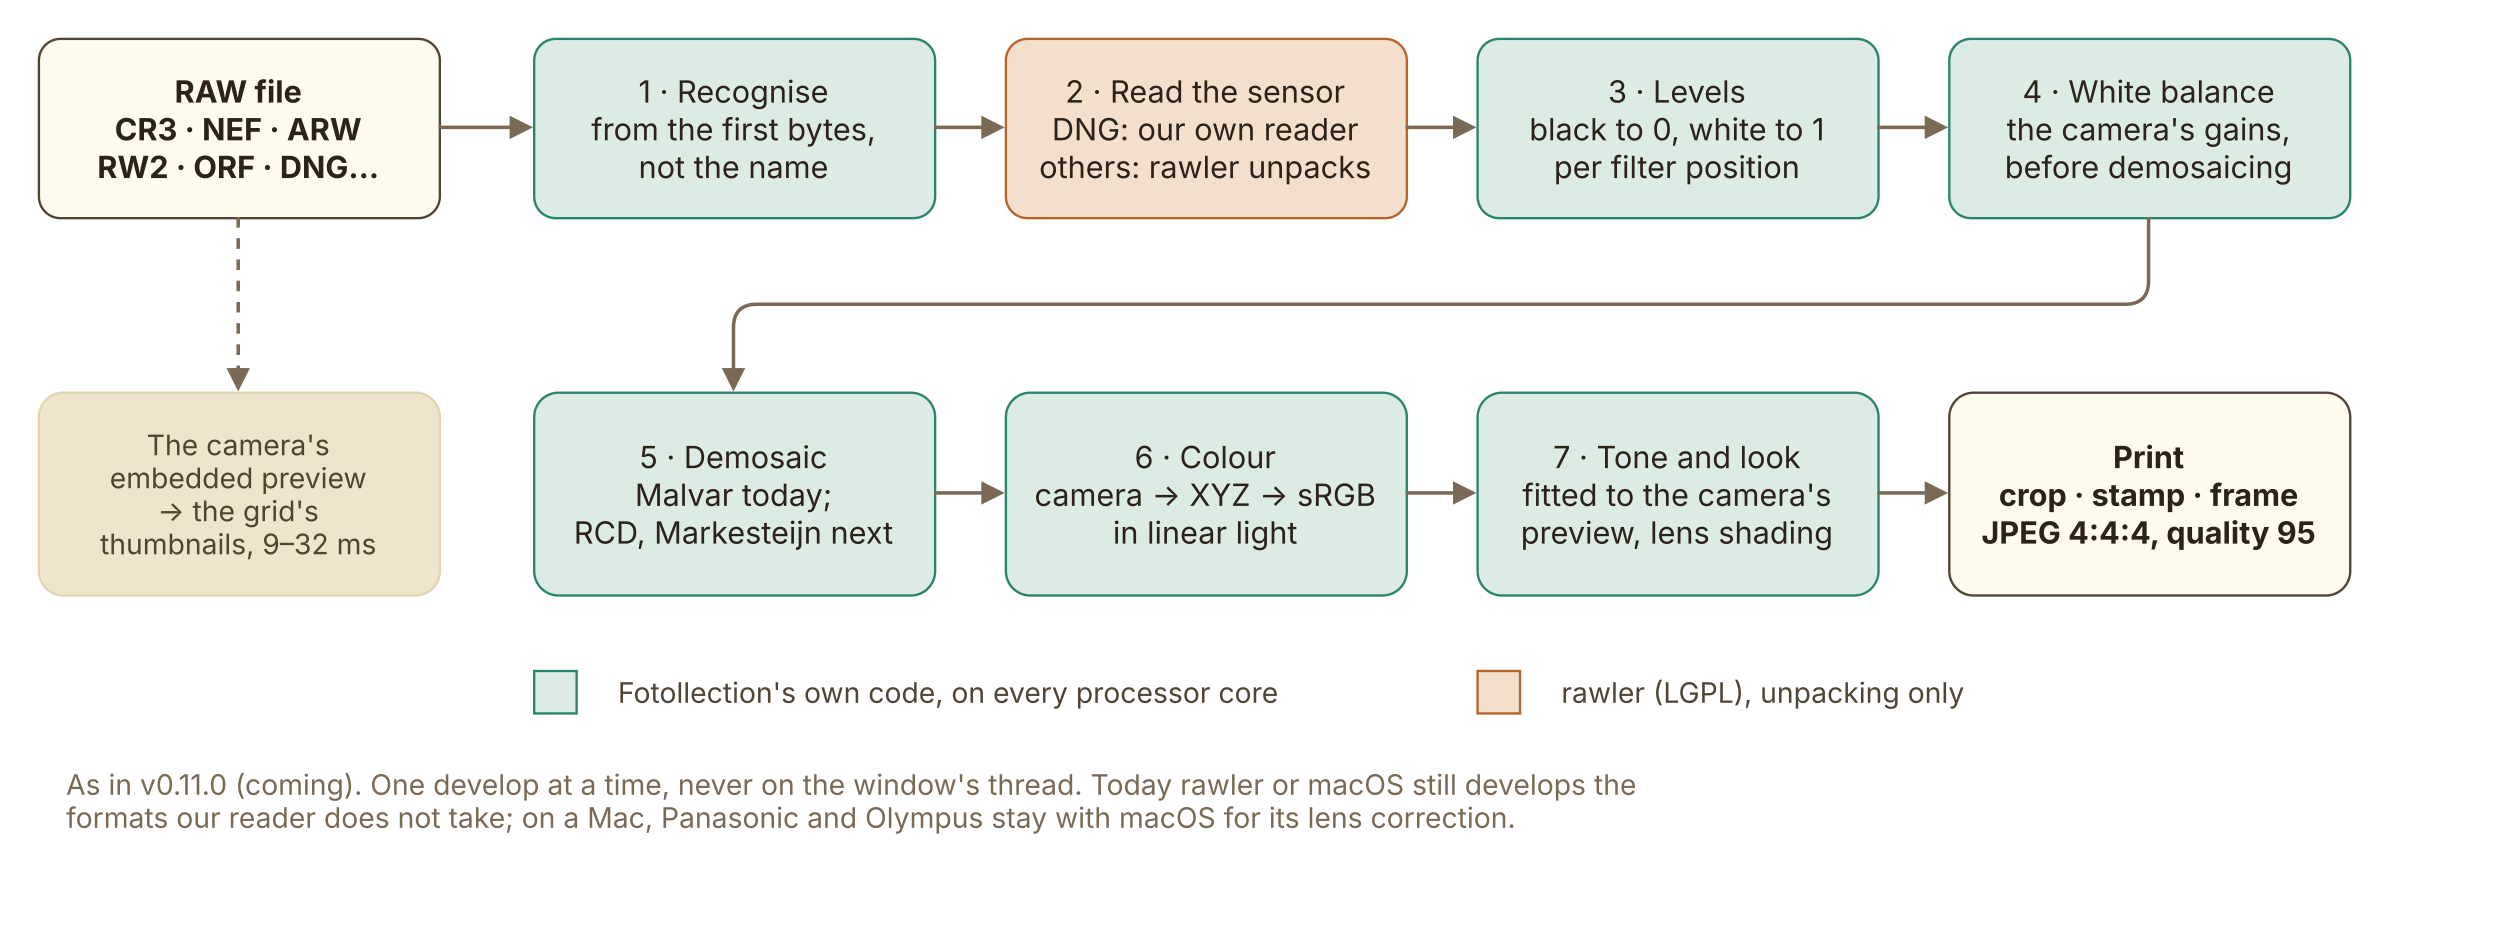
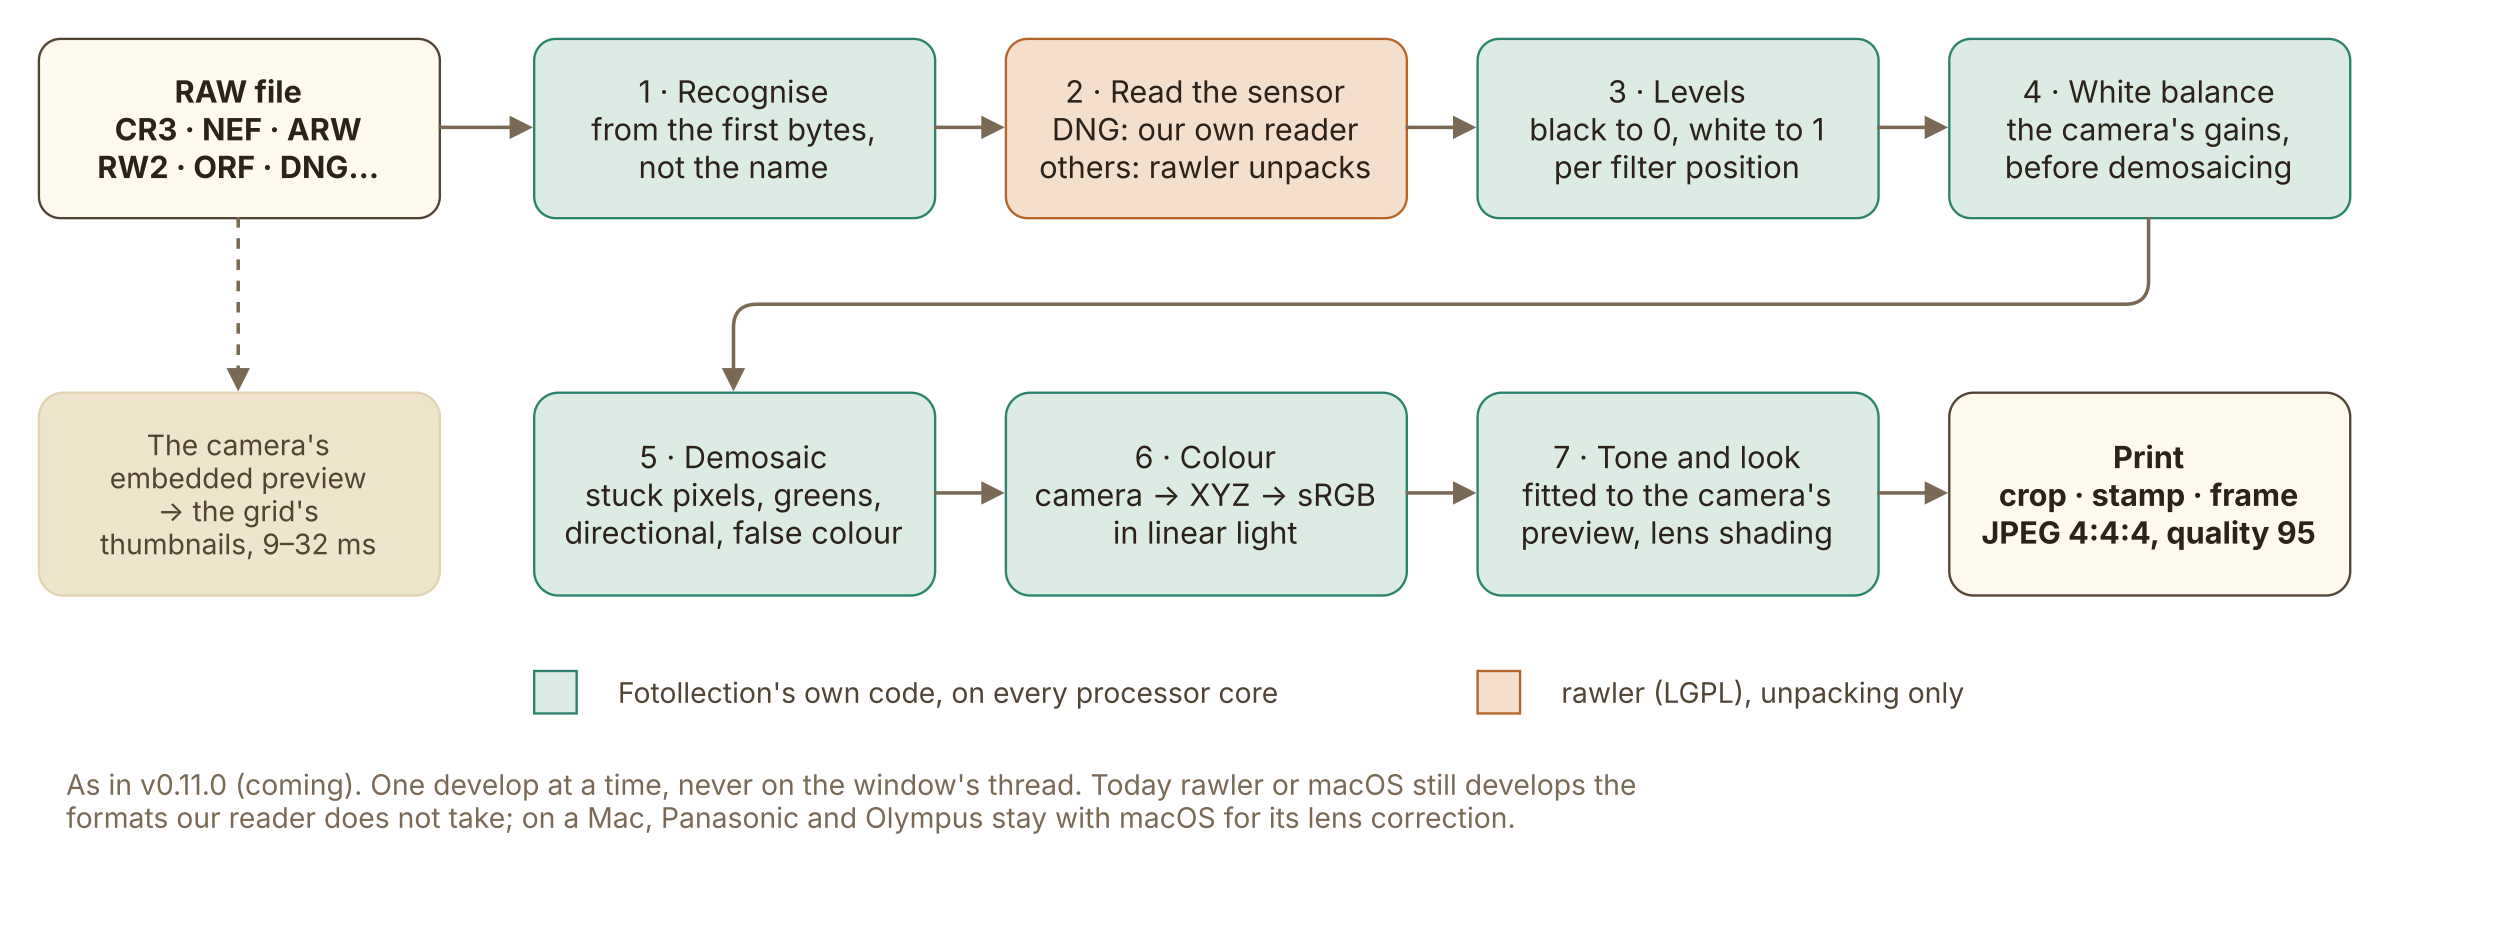
<svg xmlns="http://www.w3.org/2000/svg" role="img" aria-label="A RAW photo, from the file to the print" style="background: transparent; background-color: transparent; " version="1.1" width="1060px" height="396px" viewBox="0 0 1060 396">
  <style>@media (prefers-color-scheme: dark){[fill="#fffaee"]{fill:#262019}[stroke="#fffaee"]{stroke:#262019}[fill="#efe5cc"]{fill:#211b15}[stroke="#efe5cc"]{stroke:#211b15}[fill="#2b2219"]{fill:#f3ead6}[stroke="#2b2219"]{stroke:#f3ead6}[fill="#514435"]{fill:#d8cab0}[stroke="#514435"]{stroke:#d8cab0}[fill="#7a6a55"]{fill:#a8977c}[stroke="#7a6a55"]{stroke:#a8977c}[fill="#e2d4b3"]{fill:#3b3127}[stroke="#e2d4b3"]{stroke:#3b3127}[fill="#2c836d"]{fill:#c98a52}[stroke="#2c836d"]{stroke:#c98a52}[fill="#dcebe3"]{fill:#3a2c1f}[stroke="#dcebe3"]{stroke:#3a2c1f}[fill="#b5652a"]{fill:#e3a067}[stroke="#b5652a"]{stroke:#e3a067}[fill="#f4dfcc"]{fill:#3a2a1c}[stroke="#f4dfcc"]{stroke:#3a2a1c}}</style>
  <defs />
  <g>
    <g data-cell-id="0">
      <g data-cell-id="1">
        <g data-cell-id="c3">
          <g transform="translate(0.5,0.5)">
            <rect x="16" y="16" width="170" height="76" rx="9.12" ry="9.12" fill="#fffaee" stroke="#514435" pointer-events="all" />
          </g>
          <g>
            <g fill="#2b2219" font-family="system-ui, -apple-system, 'Segoe UI', sans-serif" font-weight="bold" text-anchor="middle" font-size="13px">
              <text x="101" y="43.5">RAW file</text>
              <text x="101" y="59.5">CR3 · NEF · ARW</text>
              <text x="101" y="75.5">RW2 · ORF · DNG…</text>
            </g>
          </g>
        </g>
        <g data-cell-id="c4">
          <g transform="translate(0.5,0.5)">
            <rect x="226" y="16" width="170" height="76" rx="9.12" ry="9.12" fill="#dcebe3" stroke="#2c836d" pointer-events="all" />
          </g>
          <g>
            <g fill="#2b2219" font-family="system-ui, -apple-system, 'Segoe UI', sans-serif" text-anchor="middle" font-size="13px">
              <text x="311" y="43.5">1 · Recognise</text>
              <text x="311" y="59.5">from the first bytes,</text>
              <text x="311" y="75.5">not the name</text>
            </g>
          </g>
        </g>
        <g data-cell-id="c5">
          <g transform="translate(0.5,0.5)">
            <rect x="426" y="16" width="170" height="76" rx="9.12" ry="9.12" fill="#f4dfcc" stroke="#b5652a" pointer-events="all" />
          </g>
          <g>
            <g fill="#2b2219" font-family="system-ui, -apple-system, 'Segoe UI', sans-serif" text-anchor="middle" font-size="13px">
              <text x="511" y="43.5">2 · Read the sensor</text>
              <text x="511" y="59.5">DNG: our own reader</text>
              <text x="511" y="75.5">others: rawler unpacks</text>
            </g>
          </g>
        </g>
        <g data-cell-id="c6">
          <g transform="translate(0.5,0.5)">
            <rect x="626" y="16" width="170" height="76" rx="9.12" ry="9.12" fill="#dcebe3" stroke="#2c836d" pointer-events="all" />
          </g>
          <g>
            <g fill="#2b2219" font-family="system-ui, -apple-system, 'Segoe UI', sans-serif" text-anchor="middle" font-size="13px">
              <text x="711" y="43.5">3 · Levels</text>
              <text x="711" y="59.5">black to 0, white to 1</text>
              <text x="711" y="75.5">per filter position</text>
            </g>
          </g>
        </g>
        <g data-cell-id="c7">
          <g transform="translate(0.5,0.5)">
            <rect x="826" y="16" width="170" height="76" rx="9.12" ry="9.12" fill="#dcebe3" stroke="#2c836d" pointer-events="all" />
          </g>
          <g>
            <g fill="#2b2219" font-family="system-ui, -apple-system, 'Segoe UI', sans-serif" text-anchor="middle" font-size="13px">
              <text x="911" y="43.5">4 · White balance</text>
              <text x="911" y="59.5">the camera's gains,</text>
              <text x="911" y="75.5">before demosaicing</text>
            </g>
          </g>
        </g>
        <g data-cell-id="c8">
          <g transform="translate(0.5,0.5)">
            <rect x="226" y="166" width="170" height="86" rx="10.32" ry="10.32" fill="#dcebe3" stroke="#2c836d" pointer-events="all" />
          </g>
          <g>
            <g fill="#2b2219" font-family="system-ui, -apple-system, 'Segoe UI', sans-serif" text-anchor="middle" font-size="13px">
              <text x="311" y="198.5">5 · Demosaic</text>
-               <text x="311" y="214.5">Malvar today;</text>
-               <text x="311" y="230.5">RCD, Markesteijn next</text>
+               <text x="311" y="214.5">stuck pixels, greens,</text>
+               <text x="311" y="230.5">directional, false colour</text>
            </g>
          </g>
        </g>
        <g data-cell-id="c9">
          <g transform="translate(0.5,0.5)">
            <rect x="426" y="166" width="170" height="86" rx="10.32" ry="10.32" fill="#dcebe3" stroke="#2c836d" pointer-events="all" />
          </g>
          <g>
            <g fill="#2b2219" font-family="system-ui, -apple-system, 'Segoe UI', sans-serif" text-anchor="middle" font-size="13px">
              <text x="511" y="198.5">6 · Colour</text>
              <text x="511" y="214.5">camera → XYZ → sRGB</text>
              <text x="511" y="230.5">in linear light</text>
            </g>
          </g>
        </g>
        <g data-cell-id="c10">
          <g transform="translate(0.5,0.5)">
            <rect x="626" y="166" width="170" height="86" rx="10.32" ry="10.32" fill="#dcebe3" stroke="#2c836d" pointer-events="all" />
          </g>
          <g>
            <g fill="#2b2219" font-family="system-ui, -apple-system, 'Segoe UI', sans-serif" text-anchor="middle" font-size="13px">
              <text x="711" y="198.5">7 · Tone and look</text>
              <text x="711" y="214.5">fitted to the camera's</text>
              <text x="711" y="230.5">preview, lens shading</text>
            </g>
          </g>
        </g>
        <g data-cell-id="c11">
          <g transform="translate(0.5,0.5)">
            <rect x="826" y="166" width="170" height="86" rx="10.32" ry="10.32" fill="#fffaee" stroke="#514435" pointer-events="all" />
          </g>
          <g>
            <g fill="#2b2219" font-family="system-ui, -apple-system, 'Segoe UI', sans-serif" font-weight="bold" text-anchor="middle" font-size="13px">
              <text x="911" y="198.5">Print</text>
              <text x="911" y="214.5">crop · stamp · frame</text>
              <text x="911" y="230.5">JPEG 4:4:4, quality 95</text>
            </g>
          </g>
        </g>
        <g data-cell-id="c12">
          <g>
            <path d="M 186 54 L 216.82 54" fill="none" stroke="#7a6a55" stroke-width="1.5" stroke-miterlimit="10" pointer-events="stroke" />
            <path d="M 224.32 54 L 216.82 57.75 L 216.82 50.25 Z" fill="#7a6a55" stroke="#7a6a55" stroke-width="1.5" stroke-miterlimit="10" pointer-events="all" />
          </g>
        </g>
        <g data-cell-id="c13">
          <g>
            <path d="M 396 54 L 416.82 54" fill="none" stroke="#7a6a55" stroke-width="1.5" stroke-miterlimit="10" pointer-events="stroke" />
            <path d="M 424.32 54 L 416.82 57.75 L 416.82 50.25 Z" fill="#7a6a55" stroke="#7a6a55" stroke-width="1.5" stroke-miterlimit="10" pointer-events="all" />
          </g>
        </g>
        <g data-cell-id="c14">
          <g>
            <path d="M 596 54 L 616.82 54" fill="none" stroke="#7a6a55" stroke-width="1.5" stroke-miterlimit="10" pointer-events="stroke" />
            <path d="M 624.32 54 L 616.82 57.75 L 616.82 50.25 Z" fill="#7a6a55" stroke="#7a6a55" stroke-width="1.5" stroke-miterlimit="10" pointer-events="all" />
          </g>
        </g>
        <g data-cell-id="c15">
          <g>
            <path d="M 796 54 L 816.82 54" fill="none" stroke="#7a6a55" stroke-width="1.5" stroke-miterlimit="10" pointer-events="stroke" />
            <path d="M 824.32 54 L 816.82 57.75 L 816.82 50.25 Z" fill="#7a6a55" stroke="#7a6a55" stroke-width="1.5" stroke-miterlimit="10" pointer-events="all" />
          </g>
        </g>
        <g data-cell-id="c16">
          <g>
            <path d="M 911 92 L 911 119 Q 911 129 901 129 L 321 129 Q 311 129 311 139 L 311 156.82" fill="none" stroke="#7a6a55" stroke-width="1.5" stroke-miterlimit="10" pointer-events="stroke" />
            <path d="M 311 164.32 L 307.25 156.82 L 314.75 156.82 Z" fill="#7a6a55" stroke="#7a6a55" stroke-width="1.5" stroke-miterlimit="10" pointer-events="all" />
          </g>
        </g>
        <g data-cell-id="c17">
          <g>
            <path d="M 396 209 L 416.82 209" fill="none" stroke="#7a6a55" stroke-width="1.5" stroke-miterlimit="10" pointer-events="stroke" />
            <path d="M 424.32 209 L 416.82 212.75 L 416.82 205.25 Z" fill="#7a6a55" stroke="#7a6a55" stroke-width="1.5" stroke-miterlimit="10" pointer-events="all" />
          </g>
        </g>
        <g data-cell-id="c18">
          <g>
            <path d="M 596 209 L 616.82 209" fill="none" stroke="#7a6a55" stroke-width="1.5" stroke-miterlimit="10" pointer-events="stroke" />
            <path d="M 624.32 209 L 616.82 212.75 L 616.82 205.25 Z" fill="#7a6a55" stroke="#7a6a55" stroke-width="1.5" stroke-miterlimit="10" pointer-events="all" />
          </g>
        </g>
        <g data-cell-id="c19">
          <g>
            <path d="M 796 209 L 816.82 209" fill="none" stroke="#7a6a55" stroke-width="1.5" stroke-miterlimit="10" pointer-events="stroke" />
            <path d="M 824.32 209 L 816.82 212.75 L 816.82 205.25 Z" fill="#7a6a55" stroke="#7a6a55" stroke-width="1.5" stroke-miterlimit="10" pointer-events="all" />
          </g>
        </g>
        <g data-cell-id="c20">
          <g transform="translate(0.5,0.5)">
            <rect x="16" y="166" width="170" height="86" rx="10.32" ry="10.32" fill="#efe5cc" stroke="#e2d4b3" pointer-events="all" />
          </g>
          <g>
            <g fill="#514435" font-family="system-ui, -apple-system, 'Segoe UI', sans-serif" text-anchor="middle" font-size="12px">
              <text x="101" y="193">The camera's</text>
              <text x="101" y="207">embedded preview</text>
              <text x="101" y="221">→ the grid's</text>
              <text x="101" y="235">thumbnails, 9–32 ms</text>
            </g>
          </g>
        </g>
        <g data-cell-id="c21">
          <g>
            <path d="M 101 92 L 101 156.82" fill="none" stroke="#7a6a55" stroke-width="1.5" stroke-miterlimit="10" stroke-dasharray="4.5 4.5" pointer-events="stroke" />
            <path d="M 101 164.32 L 97.25 156.82 L 104.75 156.82 Z" fill="#7a6a55" stroke="#7a6a55" stroke-width="1.5" stroke-miterlimit="10" pointer-events="all" />
          </g>
        </g>
        <g data-cell-id="c22">
          <g transform="translate(0.5,0.5)">
            <rect x="226" y="284" width="18" height="18" fill="#dcebe3" stroke="#2c836d" pointer-events="all" />
          </g>
        </g>
        <g data-cell-id="c23">
          <g>
            <rect x="250" y="278" width="330" height="30" rx="3.6" ry="3.6" fill="none" stroke="none" pointer-events="all" />
          </g>
          <g>
            <g fill="#514435" font-family="system-ui, -apple-system, 'Segoe UI', sans-serif" text-anchor="start" font-size="12px">
              <text x="262" y="298">Fotollection's own code, on every processor core</text>
            </g>
          </g>
        </g>
        <g data-cell-id="c24">
          <g transform="translate(0.5,0.5)">
            <rect x="626" y="284" width="18" height="18" fill="#f4dfcc" stroke="#b5652a" pointer-events="all" />
          </g>
        </g>
        <g data-cell-id="c25">
          <g>
            <rect x="650" y="278" width="330" height="30" rx="3.6" ry="3.6" fill="none" stroke="none" pointer-events="all" />
          </g>
          <g>
            <g fill="#514435" font-family="system-ui, -apple-system, 'Segoe UI', sans-serif" text-anchor="start" font-size="12px">
              <text x="662" y="298">rawler (LGPL), unpacking only</text>
            </g>
          </g>
        </g>
        <g data-cell-id="c26">
          <g>
            <rect x="16" y="316" width="1010" height="46" rx="5.52" ry="5.52" fill="none" stroke="none" pointer-events="all" />
          </g>
          <g>
            <g fill="#7a6a55" font-family="system-ui, -apple-system, 'Segoe UI', sans-serif" text-anchor="start" font-size="12px">
              <text x="28" y="337">As in v0.11.0 (coming). One develop at a time, never on the window's thread. Today rawler or macOS still develops the</text>
              <text x="28" y="351">formats our reader does not take; on a Mac, Panasonic and Olympus stay with macOS for its lens correction.</text>
            </g>
          </g>
        </g>
      </g>
    </g>
  </g>
</svg>
